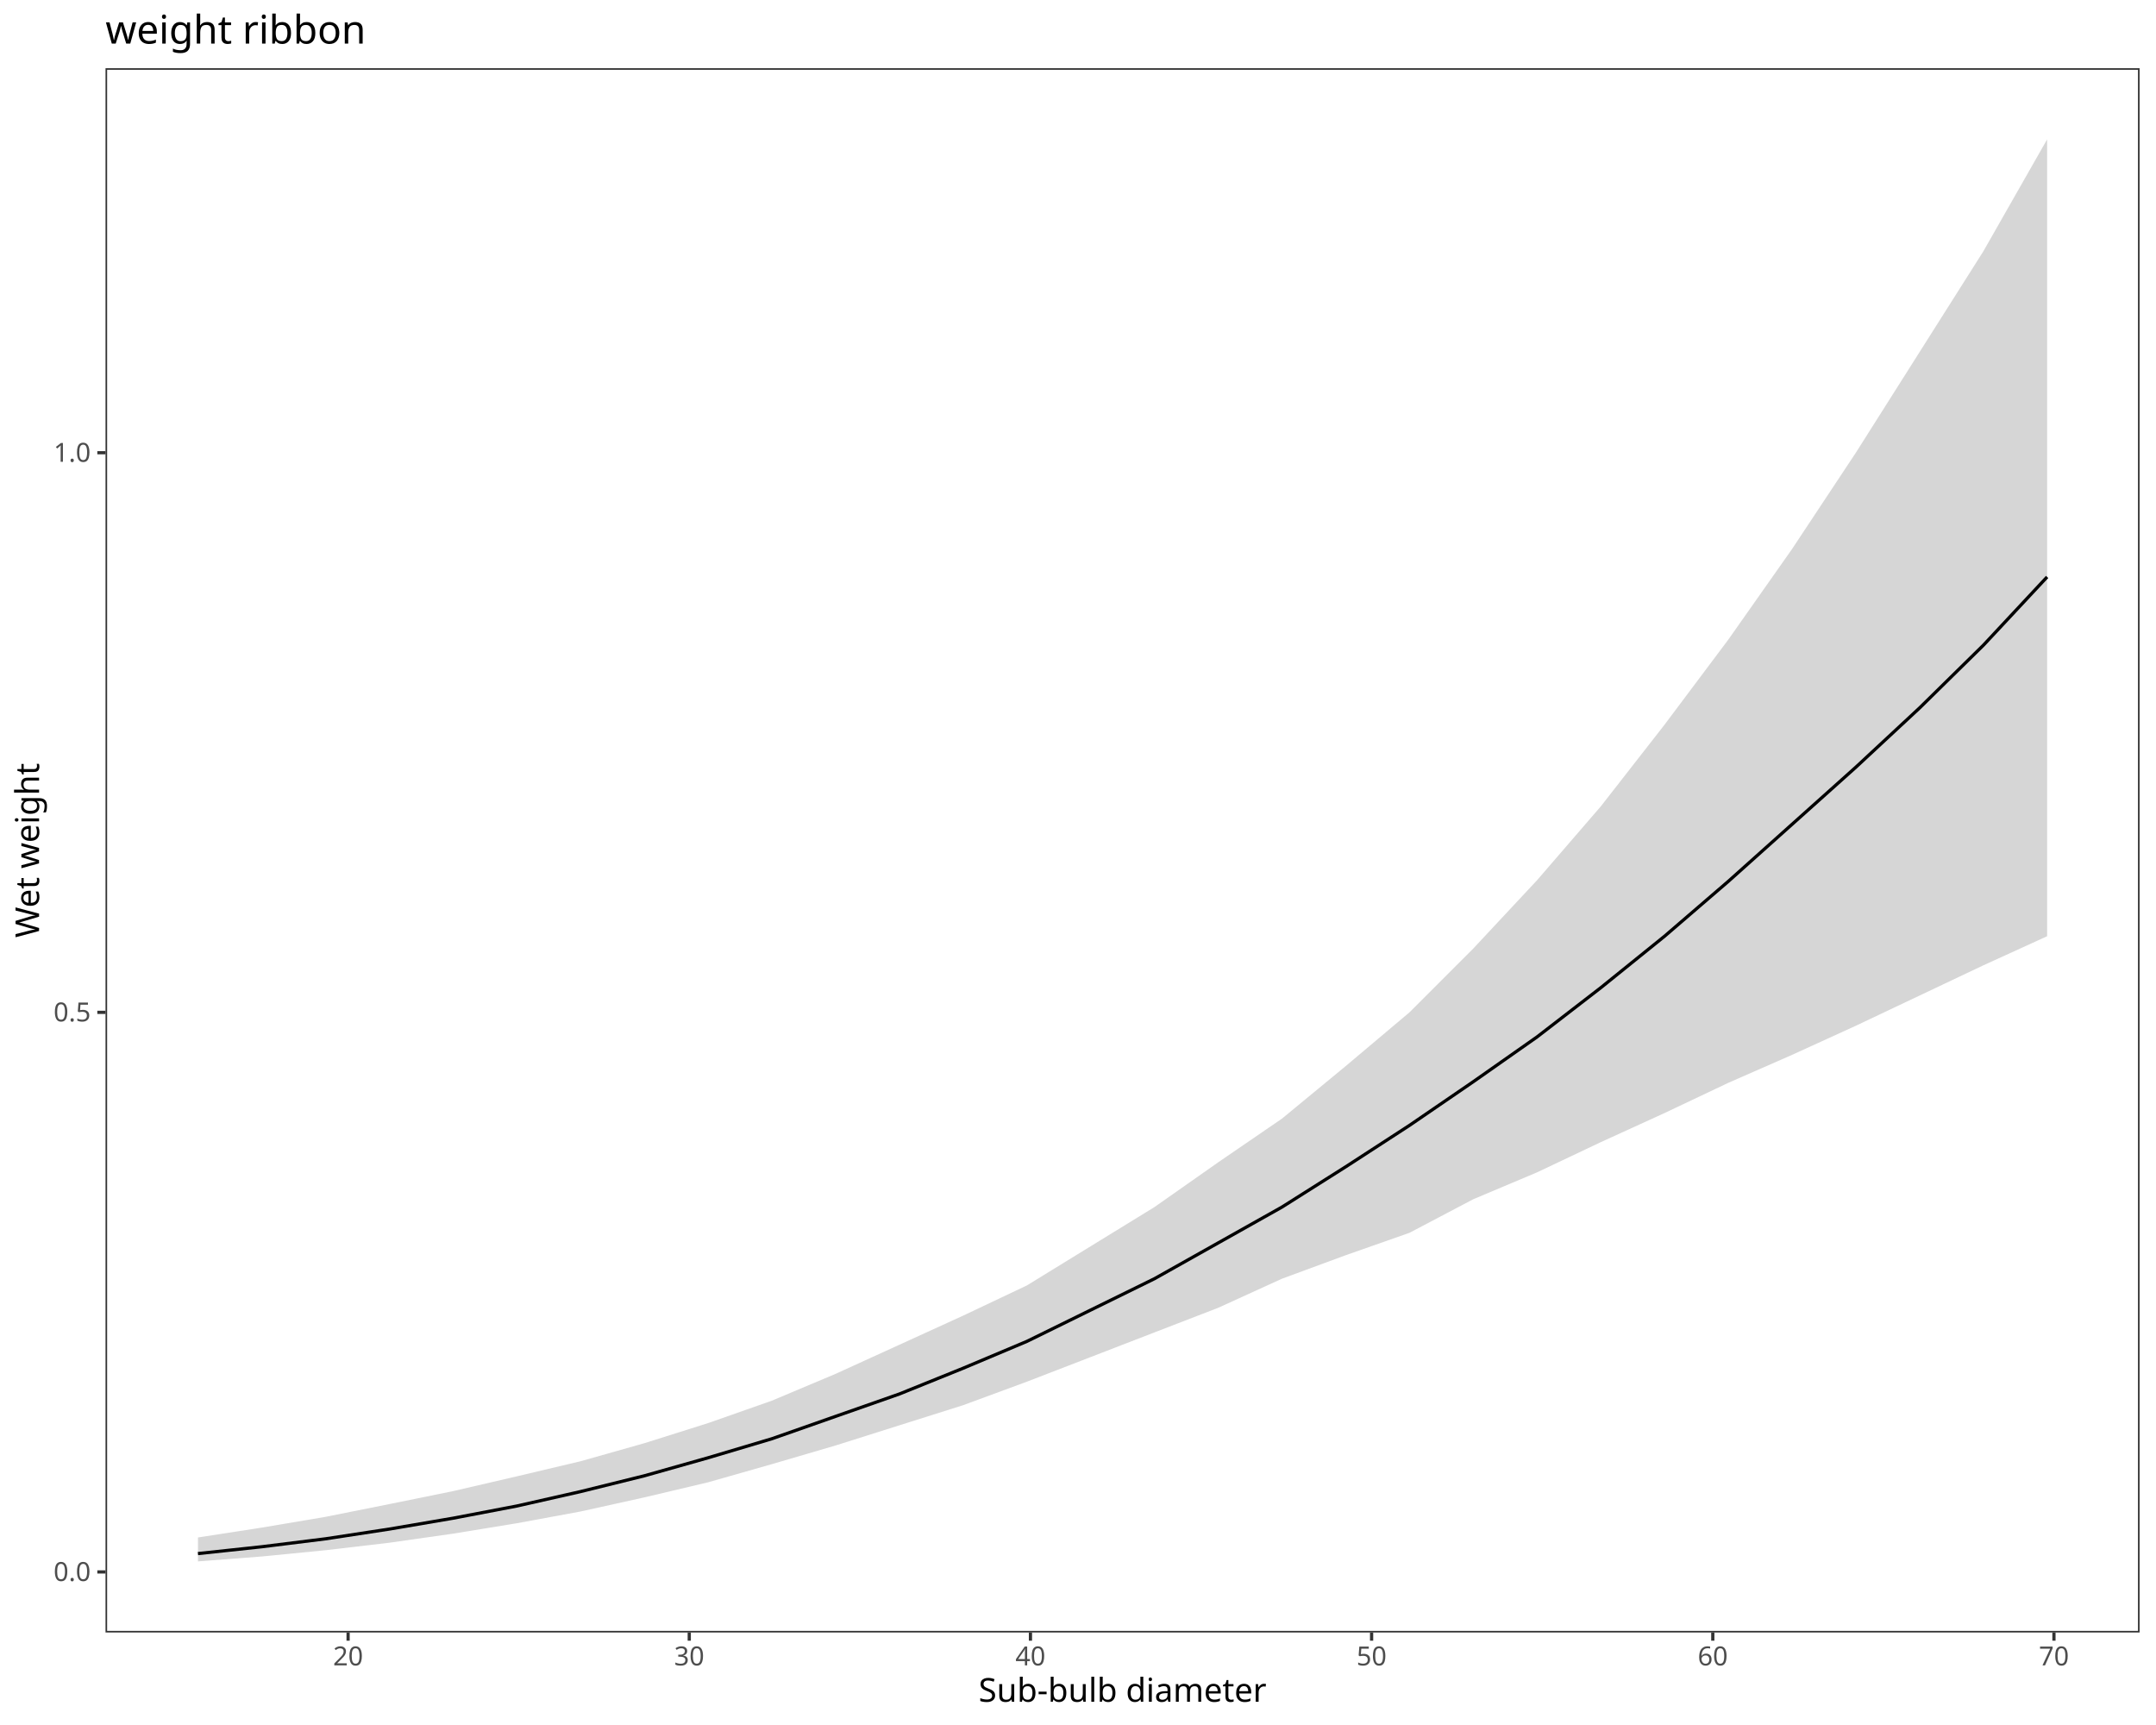
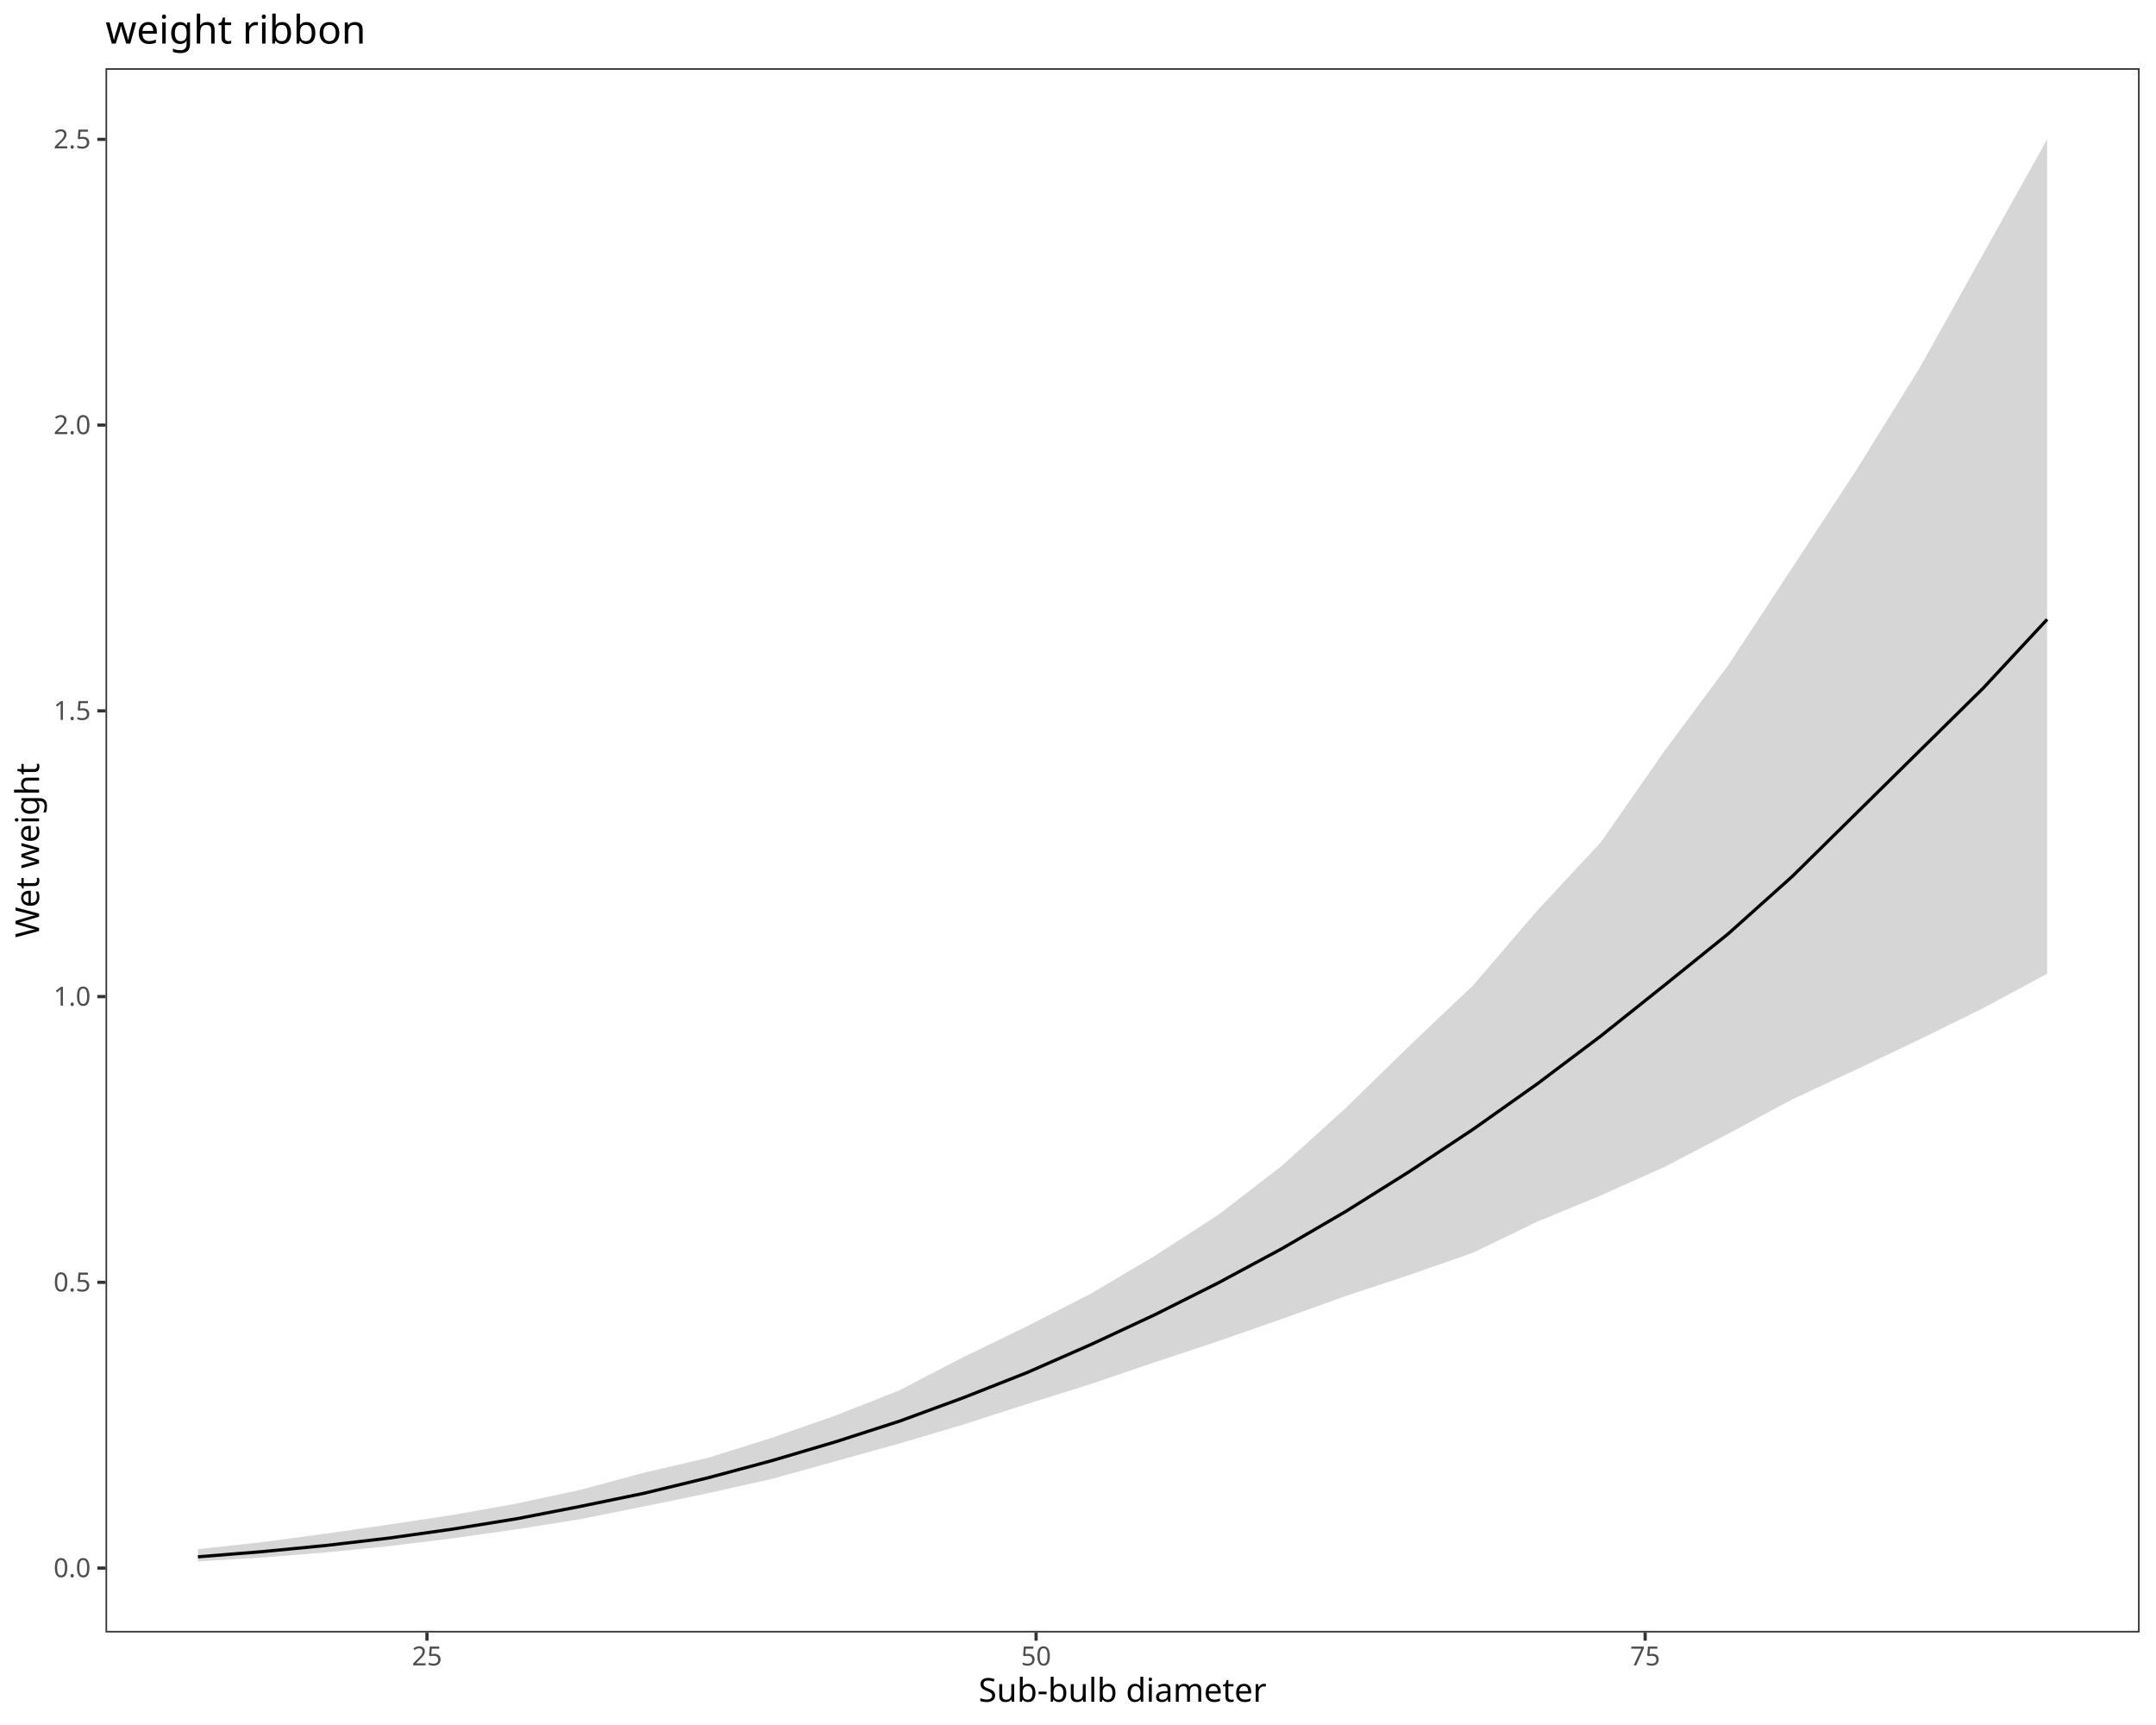
<svg xmlns="http://www.w3.org/2000/svg" class="svglite" data-engine-version="2.0" width="720.00pt" height="576.00pt" viewBox="0 0 720.00 576.00">
  <defs>
    <style type="text/css">
    .svglite line, .svglite polyline, .svglite polygon, .svglite path, .svglite rect, .svglite circle {
      fill: none;
      stroke: #000000;
      stroke-linecap: round;
      stroke-linejoin: round;
      stroke-miterlimit: 10.00;
    }
  </style>
  </defs>
  <rect width="100%" height="100%" style="stroke: none; fill: #FFFFFF;" />
  <defs>
    <clipPath id="cpMC4wMHw3MjAuMDB8MC4wMHw1NzYuMDA=">
      <rect x="0.00" y="0.00" width="720.00" height="576.00" />
    </clipPath>
  </defs>
  <g clip-path="url(#cpMC4wMHw3MjAuMDB8MC4wMHw1NzYuMDA=)">
    <rect x="0.00" y="0.00" width="720.00" height="576.00" style="stroke-width: 1.07; stroke: #FFFFFF; fill: #FFFFFF;" />
  </g>
  <defs>
    <clipPath id="cpMzUuMjR8NzE0LjUyfDIyLjc4fDU0NS4xMQ==">
      <rect x="35.24" y="22.78" width="679.28" height="522.33" />
    </clipPath>
  </defs>
  <g clip-path="url(#cpMzUuMjR8NzE0LjUyfDIyLjc4fDU0NS4xMQ==)">
    <rect x="35.24" y="22.78" width="679.28" height="522.33" style="stroke-width: 1.07; stroke: none; fill: #FFFFFF;" />
-     <polygon points="66.11,513.38 87.41,510.09 108.70,506.50 130.00,502.24 151.29,497.91 172.59,492.97 193.88,487.93 215.17,481.91 236.47,475.19 257.76,467.71 279.06,458.74 300.35,449.03 321.64,439.31 342.94,429.22 364.23,416.14 385.53,403.06 406.82,388.11 428.11,373.53 449.41,355.97 470.70,338.03 492.00,316.73 513.29,293.93 534.59,269.26 555.88,241.98 577.17,213.58 598.47,183.31 619.76,151.17 641.06,117.53 662.35,83.90 683.64,46.53 683.64,312.62 662.35,322.33 641.06,332.42 619.76,342.51 598.47,352.23 577.17,361.57 555.88,371.66 534.59,381.38 513.29,391.47 492.00,400.44 470.70,411.65 449.41,419.13 428.11,426.98 406.82,436.69 385.53,444.91 364.23,453.14 342.94,461.36 321.64,469.21 300.35,475.93 279.06,482.66 257.76,488.90 236.47,494.96 215.17,500.00 193.88,504.71 172.59,508.63 151.29,512.11 130.00,515.14 108.70,517.64 87.41,519.73 66.11,521.37 " style="stroke-width: 0.00; stroke: none; stroke-linecap: butt; fill: #333333; fill-opacity: 0.20;" />
-     <polyline points="66.11,513.38 87.41,510.09 108.70,506.50 130.00,502.24 151.29,497.91 172.59,492.97 193.88,487.93 215.17,481.91 236.47,475.19 257.76,467.71 279.06,458.74 300.35,449.03 321.64,439.31 342.94,429.22 364.23,416.14 385.53,403.06 406.82,388.11 428.11,373.53 449.41,355.97 470.70,338.03 492.00,316.73 513.29,293.93 534.59,269.26 555.88,241.98 577.17,213.58 598.47,183.31 619.76,151.17 641.06,117.53 662.35,83.90 683.64,46.53 " style="stroke-width: 1.07; stroke: none; stroke-linecap: butt;" />
-     <polyline points="683.64,312.62 662.35,322.33 641.06,332.42 619.76,342.51 598.47,352.23 577.17,361.57 555.88,371.66 534.59,381.38 513.29,391.47 492.00,400.44 470.70,411.65 449.41,419.13 428.11,426.98 406.82,436.69 385.53,444.91 364.23,453.14 342.94,461.36 321.64,469.21 300.35,475.93 279.06,482.66 257.76,488.90 236.47,494.96 215.17,500.00 193.88,504.71 172.59,508.63 151.29,512.11 130.00,515.14 108.70,517.64 87.41,519.73 66.11,521.37 " style="stroke-width: 1.07; stroke: none; stroke-linecap: butt;" />
-     <polyline points="66.11,518.76 87.41,516.48 108.70,513.83 130.00,510.58 151.29,506.95 172.59,502.88 193.88,498.06 215.17,492.79 236.47,486.77 257.76,480.42 279.06,472.94 300.35,465.47 321.64,456.87 342.94,447.90 364.23,437.44 385.53,426.98 406.82,415.02 428.11,403.06 449.41,389.60 470.70,375.78 492.00,361.20 513.29,346.25 534.59,329.81 555.88,312.62 577.17,294.30 598.47,275.24 619.76,256.18 641.06,236.38 662.35,215.45 683.64,192.65 " style="stroke-width: 1.07; stroke-linecap: butt;" />
+     <polygon points="66.11,517.27 87.41,514.96 108.70,512.11 130.00,509.06 151.29,505.84 172.59,502.04 193.88,497.46 215.17,491.73 236.47,486.77 257.76,480.09 279.06,472.65 300.35,464.25 321.64,453.19 342.94,442.88 364.23,432.00 385.53,419.41 406.82,405.67 428.11,389.26 449.41,369.98 470.70,349.18 492.00,328.96 513.29,304.15 534.59,281.25 555.88,250.71 577.17,222.09 598.47,189.65 619.76,157.21 641.06,122.86 662.35,84.69 683.64,46.53 683.64,325.14 662.35,336.59 641.06,347.08 619.76,357.20 598.47,367.12 577.17,378.57 555.88,389.64 534.59,399.18 513.29,407.96 492.00,418.26 470.70,425.71 449.41,432.77 428.11,440.40 406.82,447.84 385.53,454.90 364.23,462.16 342.94,468.83 321.64,475.70 300.35,482.00 279.06,487.92 257.76,493.83 236.47,498.60 215.17,502.99 193.88,507.25 172.59,510.65 151.29,513.66 130.00,516.26 108.70,518.39 87.41,520.09 66.11,521.37 " style="stroke-width: 0.00; stroke: none; stroke-linecap: butt; fill: #333333; fill-opacity: 0.20;" />
+     <polyline points="66.11,517.27 87.41,514.96 108.70,512.11 130.00,509.06 151.29,505.84 172.59,502.04 193.88,497.46 215.17,491.73 236.47,486.77 257.76,480.09 279.06,472.65 300.35,464.25 321.64,453.19 342.94,442.88 364.23,432.00 385.53,419.41 406.82,405.67 428.11,389.26 449.41,369.98 470.70,349.18 492.00,328.96 513.29,304.15 534.59,281.25 555.88,250.71 577.17,222.09 598.47,189.65 619.76,157.21 641.06,122.86 662.35,84.69 683.64,46.53 " style="stroke-width: 1.07; stroke: none; stroke-linecap: butt;" />
+     <polyline points="683.64,325.14 662.35,336.59 641.06,347.08 619.76,357.20 598.47,367.12 577.17,378.57 555.88,389.64 534.59,399.18 513.29,407.96 492.00,418.26 470.70,425.71 449.41,432.77 428.11,440.40 406.82,447.84 385.53,454.90 364.23,462.16 342.94,468.83 321.64,475.70 300.35,482.00 279.06,487.92 257.76,493.83 236.47,498.60 215.17,502.99 193.88,507.25 172.59,510.65 151.29,513.66 130.00,516.26 108.70,518.39 87.41,520.09 66.11,521.37 " style="stroke-width: 1.07; stroke: none; stroke-linecap: butt;" />
+     <polyline points="66.11,519.84 87.41,518.13 108.70,516.07 130.00,513.57 151.29,510.57 172.59,507.12 193.88,502.99 215.17,498.60 236.47,493.45 257.76,487.73 279.06,481.43 300.35,474.56 321.64,466.74 342.94,458.34 364.23,448.99 385.53,439.06 406.82,428.38 428.11,416.93 449.41,404.52 470.70,391.17 492.00,377.04 513.29,361.97 534.59,345.94 555.88,328.96 577.17,311.78 598.47,292.70 619.76,271.71 641.06,250.71 662.35,229.72 683.64,206.82 " style="stroke-width: 1.07; stroke-linecap: butt;" />
    <rect x="35.24" y="22.78" width="679.28" height="522.33" style="stroke-width: 1.07; stroke: #333333;" />
  </g>
  <g clip-path="url(#cpMC4wMHw3MjAuMDB8MC4wMHw1NzYuMDA=)">
-     <text x="30.31" y="527.92" text-anchor="end" style="font-size: 8.80px; fill: #4D4D4D; font-family: sans;" textLength="12.23px" lengthAdjust="spacingAndGlyphs">0.0</text>
-     <text x="30.31" y="341.06" text-anchor="end" style="font-size: 8.80px; fill: #4D4D4D; font-family: sans;" textLength="12.23px" lengthAdjust="spacingAndGlyphs">0.5</text>
-     <text x="30.31" y="154.20" text-anchor="end" style="font-size: 8.80px; fill: #4D4D4D; font-family: sans;" textLength="12.23px" lengthAdjust="spacingAndGlyphs">1.0</text>
-     <polyline points="32.50,524.89 35.24,524.89 " style="stroke-width: 1.07; stroke: #333333; stroke-linecap: butt;" />
-     <polyline points="32.50,338.03 35.24,338.03 " style="stroke-width: 1.07; stroke: #333333; stroke-linecap: butt;" />
-     <polyline points="32.50,151.17 35.24,151.17 " style="stroke-width: 1.07; stroke: #333333; stroke-linecap: butt;" />
-     <polyline points="116.25,547.85 116.25,545.11 " style="stroke-width: 1.07; stroke: #333333; stroke-linecap: butt;" />
-     <polyline points="230.18,547.85 230.18,545.11 " style="stroke-width: 1.07; stroke: #333333; stroke-linecap: butt;" />
-     <polyline points="344.12,547.85 344.12,545.11 " style="stroke-width: 1.07; stroke: #333333; stroke-linecap: butt;" />
-     <polyline points="458.05,547.85 458.05,545.11 " style="stroke-width: 1.07; stroke: #333333; stroke-linecap: butt;" />
-     <polyline points="571.99,547.85 571.99,545.11 " style="stroke-width: 1.07; stroke: #333333; stroke-linecap: butt;" />
-     <polyline points="685.92,547.85 685.92,545.11 " style="stroke-width: 1.07; stroke: #333333; stroke-linecap: butt;" />
-     <text x="116.25" y="556.10" text-anchor="middle" style="font-size: 8.80px; fill: #4D4D4D; font-family: sans;" textLength="9.79px" lengthAdjust="spacingAndGlyphs">20</text>
-     <text x="230.18" y="556.10" text-anchor="middle" style="font-size: 8.80px; fill: #4D4D4D; font-family: sans;" textLength="9.79px" lengthAdjust="spacingAndGlyphs">30</text>
-     <text x="344.12" y="556.10" text-anchor="middle" style="font-size: 8.80px; fill: #4D4D4D; font-family: sans;" textLength="9.79px" lengthAdjust="spacingAndGlyphs">40</text>
-     <text x="458.05" y="556.10" text-anchor="middle" style="font-size: 8.80px; fill: #4D4D4D; font-family: sans;" textLength="9.79px" lengthAdjust="spacingAndGlyphs">50</text>
-     <text x="571.99" y="556.10" text-anchor="middle" style="font-size: 8.80px; fill: #4D4D4D; font-family: sans;" textLength="9.79px" lengthAdjust="spacingAndGlyphs">60</text>
-     <text x="685.92" y="556.10" text-anchor="middle" style="font-size: 8.80px; fill: #4D4D4D; font-family: sans;" textLength="9.79px" lengthAdjust="spacingAndGlyphs">70</text>
+     <text x="30.31" y="526.63" text-anchor="end" style="font-size: 8.80px; fill: #4D4D4D; font-family: sans;" textLength="12.23px" lengthAdjust="spacingAndGlyphs">0.0</text>
+     <text x="30.31" y="431.22" text-anchor="end" style="font-size: 8.80px; fill: #4D4D4D; font-family: sans;" textLength="12.23px" lengthAdjust="spacingAndGlyphs">0.5</text>
+     <text x="30.31" y="335.80" text-anchor="end" style="font-size: 8.80px; fill: #4D4D4D; font-family: sans;" textLength="12.23px" lengthAdjust="spacingAndGlyphs">1.0</text>
+     <text x="30.31" y="240.38" text-anchor="end" style="font-size: 8.80px; fill: #4D4D4D; font-family: sans;" textLength="12.23px" lengthAdjust="spacingAndGlyphs">1.5</text>
+     <text x="30.31" y="144.97" text-anchor="end" style="font-size: 8.80px; fill: #4D4D4D; font-family: sans;" textLength="12.23px" lengthAdjust="spacingAndGlyphs">2.0</text>
+     <text x="30.31" y="49.55" text-anchor="end" style="font-size: 8.80px; fill: #4D4D4D; font-family: sans;" textLength="12.23px" lengthAdjust="spacingAndGlyphs">2.5</text>
+     <polyline points="32.50,523.60 35.24,523.60 " style="stroke-width: 1.07; stroke: #333333; stroke-linecap: butt;" />
+     <polyline points="32.50,428.19 35.24,428.19 " style="stroke-width: 1.07; stroke: #333333; stroke-linecap: butt;" />
+     <polyline points="32.50,332.77 35.24,332.77 " style="stroke-width: 1.07; stroke: #333333; stroke-linecap: butt;" />
+     <polyline points="32.50,237.36 35.24,237.36 " style="stroke-width: 1.07; stroke: #333333; stroke-linecap: butt;" />
+     <polyline points="32.50,141.94 35.24,141.94 " style="stroke-width: 1.07; stroke: #333333; stroke-linecap: butt;" />
+     <polyline points="32.50,46.53 35.24,46.53 " style="stroke-width: 1.07; stroke: #333333; stroke-linecap: butt;" />
+     <polyline points="142.59,547.85 142.59,545.11 " style="stroke-width: 1.07; stroke: #333333; stroke-linecap: butt;" />
+     <polyline points="346.00,547.85 346.00,545.11 " style="stroke-width: 1.07; stroke: #333333; stroke-linecap: butt;" />
+     <polyline points="549.40,547.85 549.40,545.11 " style="stroke-width: 1.07; stroke: #333333; stroke-linecap: butt;" />
+     <text x="142.59" y="556.10" text-anchor="middle" style="font-size: 8.80px; fill: #4D4D4D; font-family: sans;" textLength="9.79px" lengthAdjust="spacingAndGlyphs">25</text>
+     <text x="346.00" y="556.10" text-anchor="middle" style="font-size: 8.80px; fill: #4D4D4D; font-family: sans;" textLength="9.79px" lengthAdjust="spacingAndGlyphs">50</text>
+     <text x="549.40" y="556.10" text-anchor="middle" style="font-size: 8.80px; fill: #4D4D4D; font-family: sans;" textLength="9.79px" lengthAdjust="spacingAndGlyphs">75</text>
    <text x="374.88" y="568.24" text-anchor="middle" style="font-size: 11.00px; font-family: sans;" textLength="89.89px" lengthAdjust="spacingAndGlyphs">Sub-bulb diameter</text>
    <text transform="translate(13.05,283.95) rotate(-90)" text-anchor="middle" style="font-size: 11.00px; font-family: sans;" textLength="54.41px" lengthAdjust="spacingAndGlyphs">Wet weight</text>
    <text x="35.24" y="14.56" style="font-size: 13.20px; font-family: sans;" textLength="78.52px" lengthAdjust="spacingAndGlyphs">weight ribbon</text>
  </g>
</svg>
